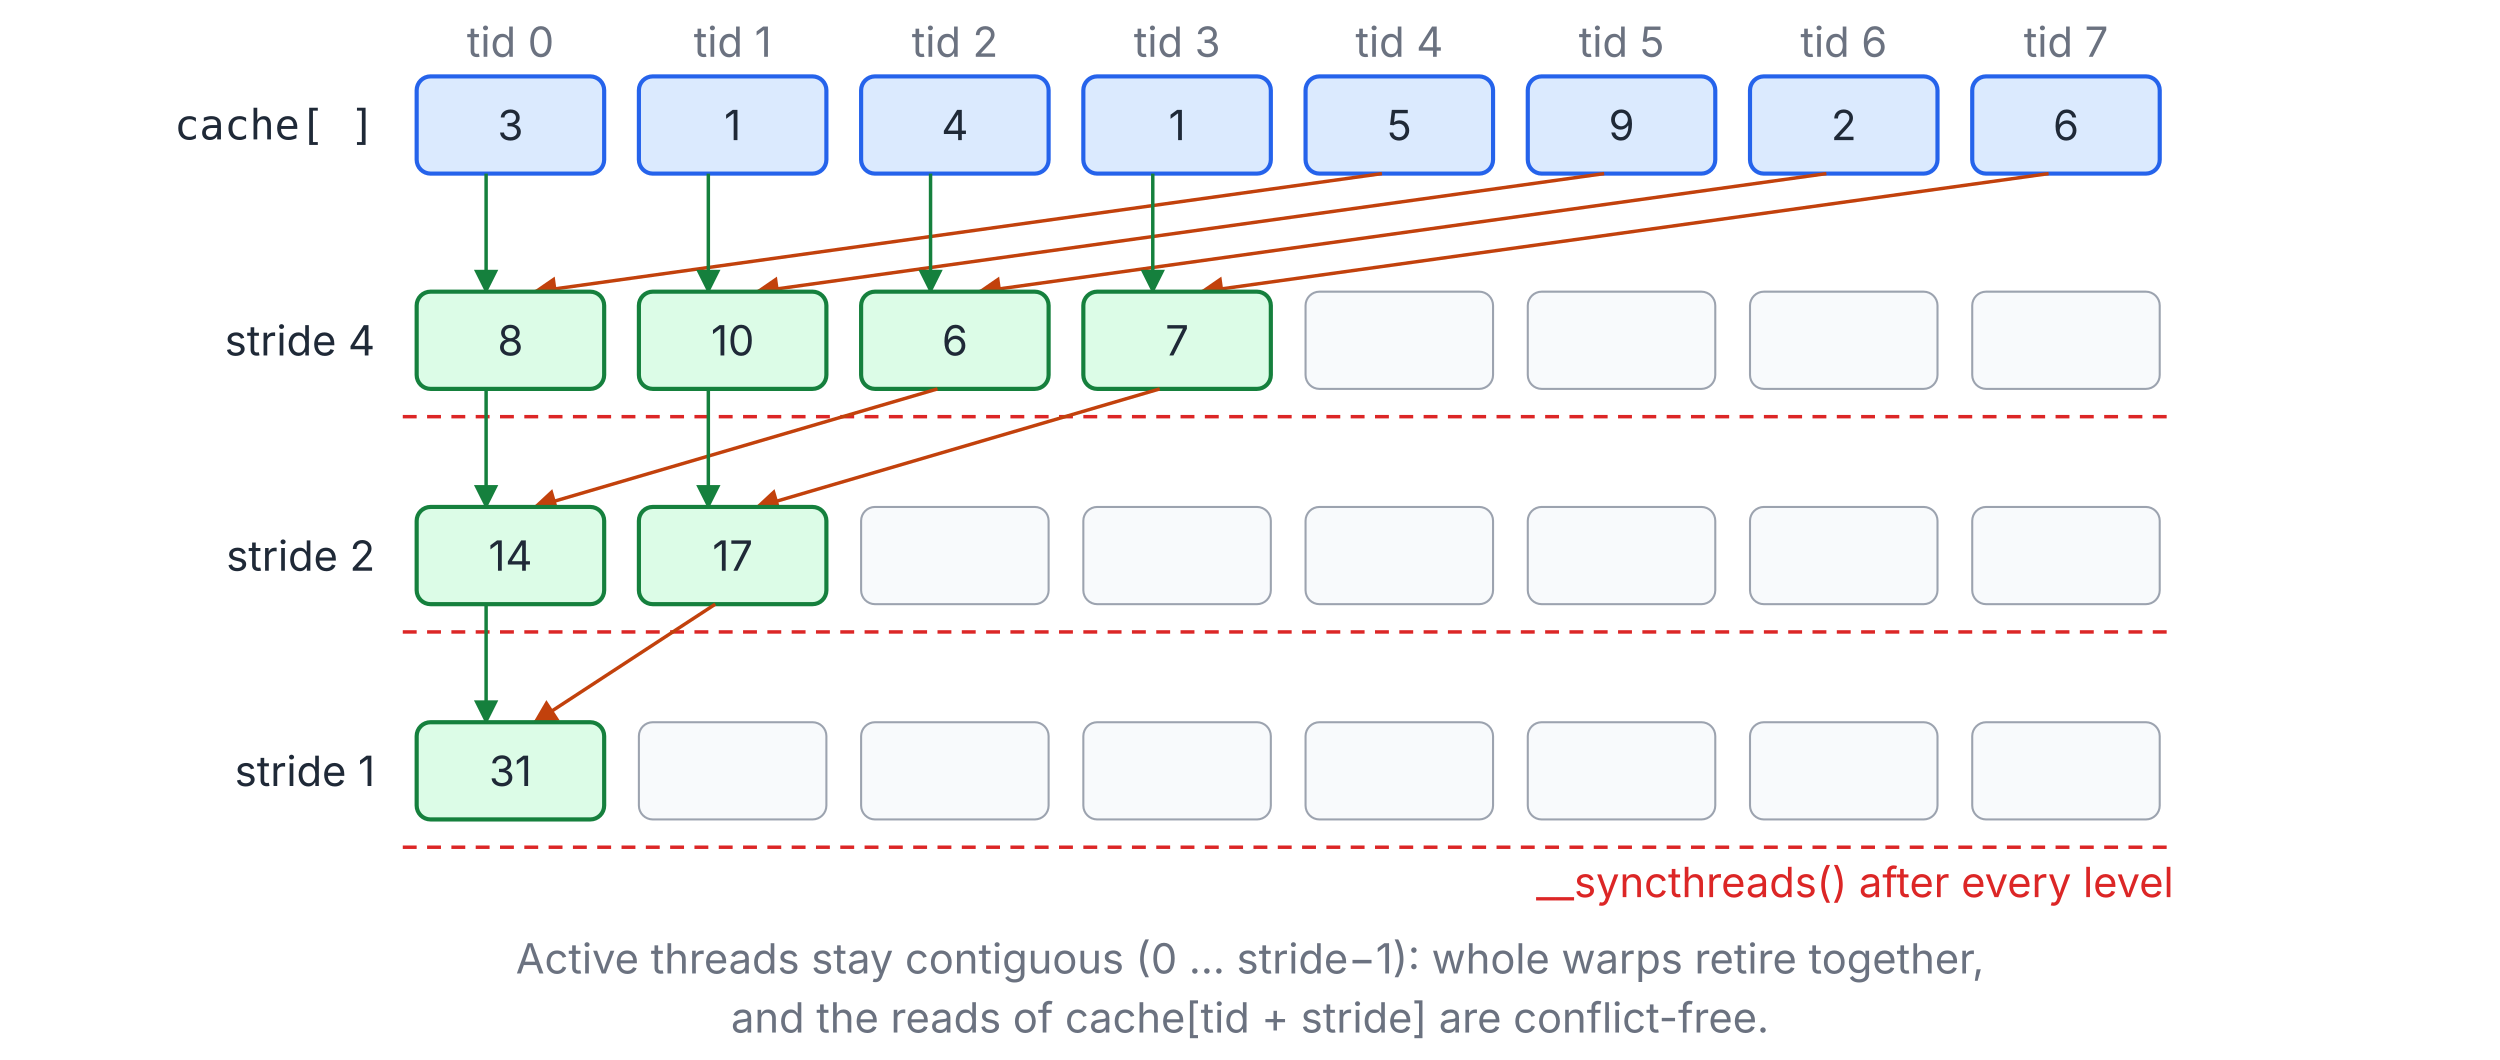
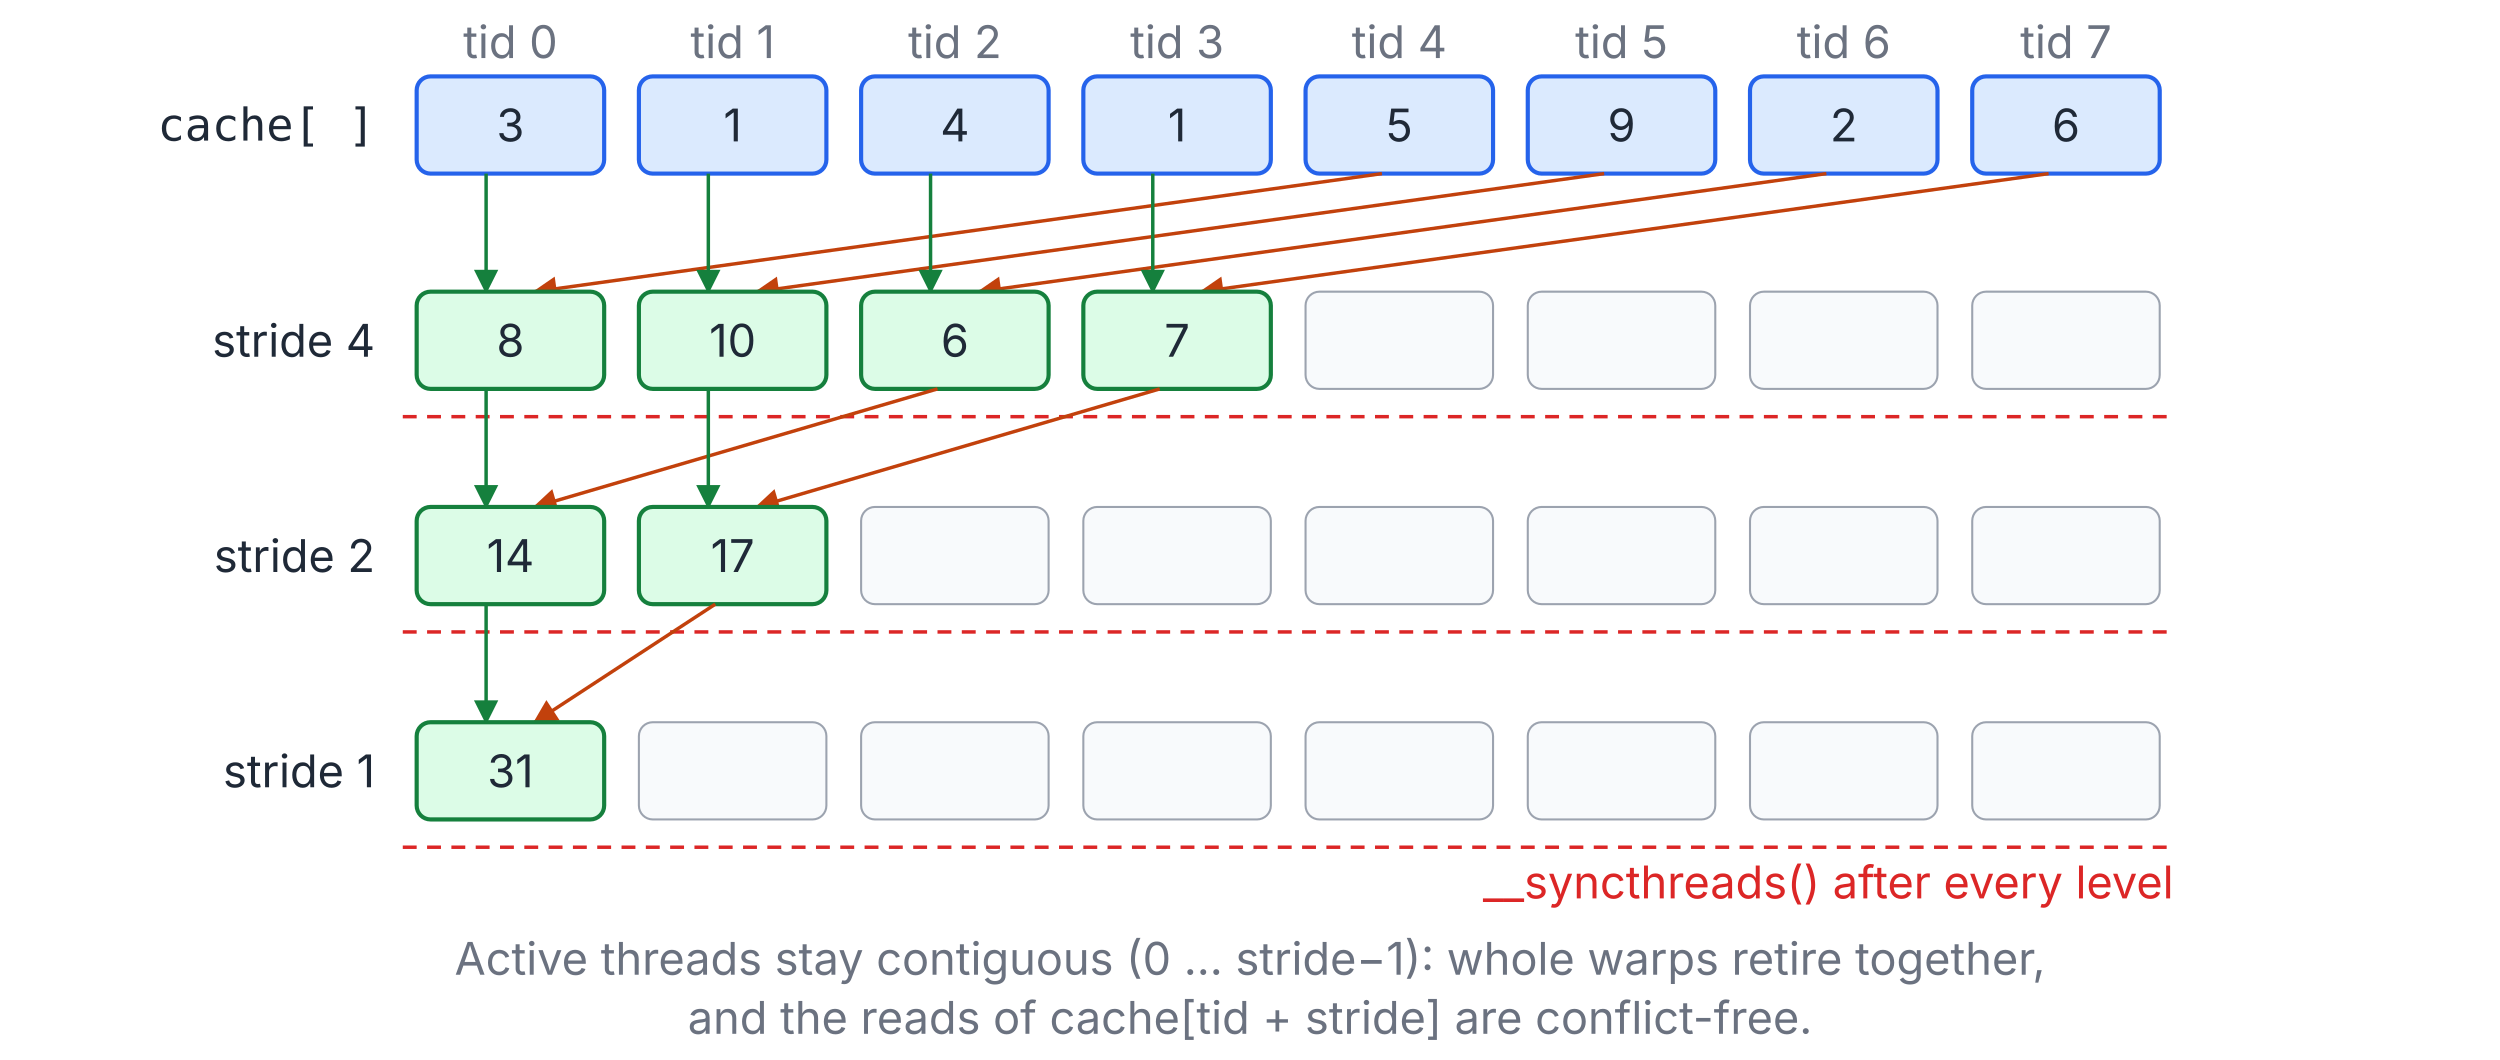
<svg xmlns="http://www.w3.org/2000/svg" viewBox="0 0 720 305" width="720" height="305" class="fig-svg" role="img">
-   <style>.fig-paper{fill:var(--fig-paper,#ffffff)}.fig-panel{fill:var(--fig-panel,#f8fafc)}.fig-none{fill:none}.s-ink{stroke:var(--fig-ink,#1f2937)}.t-ink{fill:var(--fig-ink,#1f2937)}.f-ink{fill:var(--fig-ink-soft,#f3f4f6)}.f-ink2{fill:var(--fig-ink-mid,#e5e7eb)}.k-ink{fill:var(--fig-ink,#1f2937)}.s-muted{stroke:var(--fig-muted,#6b7280)}.t-muted{fill:var(--fig-muted,#6b7280)}.f-muted{fill:var(--fig-muted-soft,#f9fafb)}.f-muted2{fill:var(--fig-muted-mid,#e5e7eb)}.k-muted{fill:var(--fig-muted,#6b7280)}.s-line{stroke:var(--fig-line,#9ca3af)}.t-line{fill:var(--fig-line,#9ca3af)}.f-line{fill:var(--fig-line-soft,#f3f4f6)}.f-line2{fill:var(--fig-line-mid,#d1d5db)}.k-line{fill:var(--fig-line,#9ca3af)}.s-a{stroke:var(--fig-a,#2563eb)}.t-a{fill:var(--fig-a,#2563eb)}.f-a{fill:var(--fig-a-soft,#dbeafe)}.f-a2{fill:var(--fig-a-mid,#93c5fd)}.k-a{fill:var(--fig-a,#2563eb)}.s-b{stroke:var(--fig-b,#c2410c)}.t-b{fill:var(--fig-b,#c2410c)}.f-b{fill:var(--fig-b-soft,#ffedd5)}.f-b2{fill:var(--fig-b-mid,#fdba74)}.k-b{fill:var(--fig-b,#c2410c)}.s-c{stroke:var(--fig-c,#15803d)}.t-c{fill:var(--fig-c,#15803d)}.f-c{fill:var(--fig-c-soft,#dcfce7)}.f-c2{fill:var(--fig-c-mid,#86efac)}.k-c{fill:var(--fig-c,#15803d)}.s-d{stroke:var(--fig-d,#7c3aed)}.t-d{fill:var(--fig-d,#7c3aed)}.f-d{fill:var(--fig-d-soft,#ede9fe)}.f-d2{fill:var(--fig-d-mid,#c4b5fd)}.k-d{fill:var(--fig-d,#7c3aed)}.s-hl{stroke:var(--fig-hl,#dc2626)}.t-hl{fill:var(--fig-hl,#dc2626)}.f-hl{fill:var(--fig-hl-soft,#fee2e2)}.f-hl2{fill:var(--fig-hl-mid,#fca5a5)}.k-hl{fill:var(--fig-hl,#dc2626)}.fig-txt{font-family:Inter,system-ui,-apple-system,'Segoe UI',sans-serif;font-size:14px}.fig-mono{font-family:'Ubuntu Mono',ui-monospace,Menlo,monospace;font-size:14px}.fig-small{font-size:12px}.fig-tiny{font-size:9.5px}.fig-big{font-size:16px}.fig-bold{font-weight:600}.fig-it{font-style:italic}</style>
+   <style>.fig-paper{fill:var(--fig-paper,#ffffff)}.fig-panel{fill:var(--fig-panel,#f8fafc)}.fig-none{fill:none}.s-ink{stroke:var(--fig-ink,#1f2937)}.t-ink{fill:var(--fig-ink,#1f2937)}.f-ink{fill:var(--fig-ink-soft,#f3f4f6)}.f-ink2{fill:var(--fig-ink-mid,#e5e7eb)}.k-ink{fill:var(--fig-ink,#1f2937)}.s-muted{stroke:var(--fig-muted,#6b7280)}.t-muted{fill:var(--fig-muted,#6b7280)}.f-muted{fill:var(--fig-muted-soft,#f9fafb)}.f-muted2{fill:var(--fig-muted-mid,#e5e7eb)}.k-muted{fill:var(--fig-muted,#6b7280)}.s-line{stroke:var(--fig-line,#9ca3af)}.t-line{fill:var(--fig-line,#9ca3af)}.f-line{fill:var(--fig-line-soft,#f3f4f6)}.f-line2{fill:var(--fig-line-mid,#d1d5db)}.k-line{fill:var(--fig-line,#9ca3af)}.s-a{stroke:var(--fig-a,#2563eb)}.t-a{fill:var(--fig-a,#2563eb)}.f-a{fill:var(--fig-a-soft,#dbeafe)}.f-a2{fill:var(--fig-a-mid,#93c5fd)}.k-a{fill:var(--fig-a,#2563eb)}.s-b{stroke:var(--fig-b,#c2410c)}.t-b{fill:var(--fig-b,#c2410c)}.f-b{fill:var(--fig-b-soft,#ffedd5)}.f-b2{fill:var(--fig-b-mid,#fdba74)}.k-b{fill:var(--fig-b,#c2410c)}.s-c{stroke:var(--fig-c,#15803d)}.t-c{fill:var(--fig-c,#15803d)}.f-c{fill:var(--fig-c-soft,#dcfce7)}.f-c2{fill:var(--fig-c-mid,#86efac)}.k-c{fill:var(--fig-c,#15803d)}.s-d{stroke:var(--fig-d,#7c3aed)}.t-d{fill:var(--fig-d,#7c3aed)}.f-d{fill:var(--fig-d-soft,#ede9fe)}.f-d2{fill:var(--fig-d-mid,#c4b5fd)}.k-d{fill:var(--fig-d,#7c3aed)}.s-hl{stroke:var(--fig-hl,#dc2626)}.t-hl{fill:var(--fig-hl,#dc2626)}.f-hl{fill:var(--fig-hl-soft,#fee2e2)}.f-hl2{fill:var(--fig-hl-mid,#fca5a5)}.k-hl{fill:var(--fig-hl,#dc2626)}.fig-txt{font-family:Inter,system-ui,-apple-system,'Segoe UI',sans-serif;font-size:15px}.fig-mono{font-family:'Ubuntu Mono',ui-monospace,Menlo,monospace;font-size:15px}.fig-small{font-size:13px}.fig-tiny{font-size:11px}.fig-big{font-size:17px}.fig-plate{fill:var(--fig-paper,#ffffff);fill-opacity:.92}.fig-bold{font-weight:600}.fig-it{font-style:italic}</style>
  <defs>
    <marker id="ch03-tree-ah-ink" viewBox="0 0 10 10" refX="9" refY="5" markerWidth="7" markerHeight="7" orient="auto-start-reverse">
      <path d="M0,0 L10,5 L0,10 z" class="k-ink" />
    </marker>
    <marker id="ch03-tree-ah-muted" viewBox="0 0 10 10" refX="9" refY="5" markerWidth="7" markerHeight="7" orient="auto-start-reverse">
      <path d="M0,0 L10,5 L0,10 z" class="k-muted" />
    </marker>
    <marker id="ch03-tree-ah-a" viewBox="0 0 10 10" refX="9" refY="5" markerWidth="7" markerHeight="7" orient="auto-start-reverse">
      <path d="M0,0 L10,5 L0,10 z" class="k-a" />
    </marker>
    <marker id="ch03-tree-ah-b" viewBox="0 0 10 10" refX="9" refY="5" markerWidth="7" markerHeight="7" orient="auto-start-reverse">
      <path d="M0,0 L10,5 L0,10 z" class="k-b" />
    </marker>
    <marker id="ch03-tree-ah-c" viewBox="0 0 10 10" refX="9" refY="5" markerWidth="7" markerHeight="7" orient="auto-start-reverse">
      <path d="M0,0 L10,5 L0,10 z" class="k-c" />
    </marker>
    <marker id="ch03-tree-ah-d" viewBox="0 0 10 10" refX="9" refY="5" markerWidth="7" markerHeight="7" orient="auto-start-reverse">
      <path d="M0,0 L10,5 L0,10 z" class="k-d" />
    </marker>
    <marker id="ch03-tree-ah-hl" viewBox="0 0 10 10" refX="9" refY="5" markerWidth="7" markerHeight="7" orient="auto-start-reverse">
      <path d="M0,0 L10,5 L0,10 z" class="k-hl" />
    </marker>
  </defs>
  <rect x="0" y="0" width="720" height="305" class="fig-paper" />
  <text x="108" y="36" text-anchor="end" dominant-baseline="central" class="fig-mono t-ink fig-small">cache[ ]</text>
  <rect x="120" y="22" width="54" height="28" rx="4" class="f-a s-a" stroke-width="1.2" />
  <text x="147" y="36" text-anchor="middle" dominant-baseline="central" class="fig-txt t-ink fig-small">3</text>
  <text x="147" y="12" text-anchor="middle" dominant-baseline="central" class="fig-txt t-muted fig-small">tid 0</text>
  <rect x="184" y="22" width="54" height="28" rx="4" class="f-a s-a" stroke-width="1.2" />
  <text x="211" y="36" text-anchor="middle" dominant-baseline="central" class="fig-txt t-ink fig-small">1</text>
  <text x="211" y="12" text-anchor="middle" dominant-baseline="central" class="fig-txt t-muted fig-small">tid 1</text>
  <rect x="248" y="22" width="54" height="28" rx="4" class="f-a s-a" stroke-width="1.2" />
  <text x="275" y="36" text-anchor="middle" dominant-baseline="central" class="fig-txt t-ink fig-small">4</text>
  <text x="275" y="12" text-anchor="middle" dominant-baseline="central" class="fig-txt t-muted fig-small">tid 2</text>
  <rect x="312" y="22" width="54" height="28" rx="4" class="f-a s-a" stroke-width="1.2" />
  <text x="339" y="36" text-anchor="middle" dominant-baseline="central" class="fig-txt t-ink fig-small">1</text>
  <text x="339" y="12" text-anchor="middle" dominant-baseline="central" class="fig-txt t-muted fig-small">tid 3</text>
  <rect x="376" y="22" width="54" height="28" rx="4" class="f-a s-a" stroke-width="1.2" />
  <text x="403" y="36" text-anchor="middle" dominant-baseline="central" class="fig-txt t-ink fig-small">5</text>
  <text x="403" y="12" text-anchor="middle" dominant-baseline="central" class="fig-txt t-muted fig-small">tid 4</text>
  <rect x="440" y="22" width="54" height="28" rx="4" class="f-a s-a" stroke-width="1.2" />
  <text x="467" y="36" text-anchor="middle" dominant-baseline="central" class="fig-txt t-ink fig-small">9</text>
  <text x="467" y="12" text-anchor="middle" dominant-baseline="central" class="fig-txt t-muted fig-small">tid 5</text>
  <rect x="504" y="22" width="54" height="28" rx="4" class="f-a s-a" stroke-width="1.2" />
  <text x="531" y="36" text-anchor="middle" dominant-baseline="central" class="fig-txt t-ink fig-small">2</text>
  <text x="531" y="12" text-anchor="middle" dominant-baseline="central" class="fig-txt t-muted fig-small">tid 6</text>
  <rect x="568" y="22" width="54" height="28" rx="4" class="f-a s-a" stroke-width="1.2" />
  <text x="595" y="36" text-anchor="middle" dominant-baseline="central" class="fig-txt t-ink fig-small">6</text>
  <text x="595" y="12" text-anchor="middle" dominant-baseline="central" class="fig-txt t-muted fig-small">tid 7</text>
  <text x="108" y="98" text-anchor="end" dominant-baseline="central" class="fig-txt t-ink fig-small">stride 4</text>
  <line x1="140" y1="50" x2="140" y2="84" class="s-c" stroke-width="1" marker-end="url(#ch03-tree-ah-c)" />
  <line x1="398" y1="50" x2="154" y2="84" class="s-b" stroke-width="1" marker-end="url(#ch03-tree-ah-b)" />
  <rect x="120" y="84" width="54" height="28" rx="4" class="f-c s-c" stroke-width="1.2" />
  <text x="147" y="98" text-anchor="middle" dominant-baseline="central" class="fig-txt t-ink fig-small">8</text>
  <line x1="204" y1="50" x2="204" y2="84" class="s-c" stroke-width="1" marker-end="url(#ch03-tree-ah-c)" />
  <line x1="462" y1="50" x2="218" y2="84" class="s-b" stroke-width="1" marker-end="url(#ch03-tree-ah-b)" />
  <rect x="184" y="84" width="54" height="28" rx="4" class="f-c s-c" stroke-width="1.2" />
  <text x="211" y="98" text-anchor="middle" dominant-baseline="central" class="fig-txt t-ink fig-small">10</text>
  <line x1="268" y1="50" x2="268" y2="84" class="s-c" stroke-width="1" marker-end="url(#ch03-tree-ah-c)" />
  <line x1="526" y1="50" x2="282" y2="84" class="s-b" stroke-width="1" marker-end="url(#ch03-tree-ah-b)" />
  <rect x="248" y="84" width="54" height="28" rx="4" class="f-c s-c" stroke-width="1.2" />
  <text x="275" y="98" text-anchor="middle" dominant-baseline="central" class="fig-txt t-ink fig-small">6</text>
  <line x1="332" y1="50" x2="332" y2="84" class="s-c" stroke-width="1" marker-end="url(#ch03-tree-ah-c)" />
  <line x1="590" y1="50" x2="346" y2="84" class="s-b" stroke-width="1" marker-end="url(#ch03-tree-ah-b)" />
  <rect x="312" y="84" width="54" height="28" rx="4" class="f-c s-c" stroke-width="1.2" />
  <text x="339" y="98" text-anchor="middle" dominant-baseline="central" class="fig-txt t-ink fig-small">7</text>
  <rect x="376" y="84" width="54" height="28" rx="4" class="fig-panel s-line" stroke-width="0.6" />
  <rect x="440" y="84" width="54" height="28" rx="4" class="fig-panel s-line" stroke-width="0.6" />
  <rect x="504" y="84" width="54" height="28" rx="4" class="fig-panel s-line" stroke-width="0.6" />
  <rect x="568" y="84" width="54" height="28" rx="4" class="fig-panel s-line" stroke-width="0.6" />
  <line x1="116" y1="120" x2="626" y2="120" class="s-hl" stroke-width="1" stroke-dasharray="4 3" />
  <text x="108" y="160" text-anchor="end" dominant-baseline="central" class="fig-txt t-ink fig-small">stride 2</text>
  <line x1="140" y1="112" x2="140" y2="146" class="s-c" stroke-width="1" marker-end="url(#ch03-tree-ah-c)" />
  <line x1="270" y1="112" x2="154" y2="146" class="s-b" stroke-width="1" marker-end="url(#ch03-tree-ah-b)" />
  <rect x="120" y="146" width="54" height="28" rx="4" class="f-c s-c" stroke-width="1.2" />
  <text x="147" y="160" text-anchor="middle" dominant-baseline="central" class="fig-txt t-ink fig-small">14</text>
  <line x1="204" y1="112" x2="204" y2="146" class="s-c" stroke-width="1" marker-end="url(#ch03-tree-ah-c)" />
  <line x1="334" y1="112" x2="218" y2="146" class="s-b" stroke-width="1" marker-end="url(#ch03-tree-ah-b)" />
  <rect x="184" y="146" width="54" height="28" rx="4" class="f-c s-c" stroke-width="1.2" />
  <text x="211" y="160" text-anchor="middle" dominant-baseline="central" class="fig-txt t-ink fig-small">17</text>
  <rect x="248" y="146" width="54" height="28" rx="4" class="fig-panel s-line" stroke-width="0.6" />
  <rect x="312" y="146" width="54" height="28" rx="4" class="fig-panel s-line" stroke-width="0.6" />
  <rect x="376" y="146" width="54" height="28" rx="4" class="fig-panel s-line" stroke-width="0.6" />
  <rect x="440" y="146" width="54" height="28" rx="4" class="fig-panel s-line" stroke-width="0.6" />
  <rect x="504" y="146" width="54" height="28" rx="4" class="fig-panel s-line" stroke-width="0.6" />
  <rect x="568" y="146" width="54" height="28" rx="4" class="fig-panel s-line" stroke-width="0.6" />
  <line x1="116" y1="182" x2="626" y2="182" class="s-hl" stroke-width="1" stroke-dasharray="4 3" />
  <text x="108" y="222" text-anchor="end" dominant-baseline="central" class="fig-txt t-ink fig-small">stride 1</text>
  <line x1="140" y1="174" x2="140" y2="208" class="s-c" stroke-width="1" marker-end="url(#ch03-tree-ah-c)" />
  <line x1="206" y1="174" x2="154" y2="208" class="s-b" stroke-width="1" marker-end="url(#ch03-tree-ah-b)" />
  <rect x="120" y="208" width="54" height="28" rx="4" class="f-c s-c" stroke-width="1.2" />
  <text x="147" y="222" text-anchor="middle" dominant-baseline="central" class="fig-txt t-ink fig-small">31</text>
  <rect x="184" y="208" width="54" height="28" rx="4" class="fig-panel s-line" stroke-width="0.6" />
  <rect x="248" y="208" width="54" height="28" rx="4" class="fig-panel s-line" stroke-width="0.6" />
  <rect x="312" y="208" width="54" height="28" rx="4" class="fig-panel s-line" stroke-width="0.6" />
  <rect x="376" y="208" width="54" height="28" rx="4" class="fig-panel s-line" stroke-width="0.6" />
  <rect x="440" y="208" width="54" height="28" rx="4" class="fig-panel s-line" stroke-width="0.6" />
  <rect x="504" y="208" width="54" height="28" rx="4" class="fig-panel s-line" stroke-width="0.6" />
  <rect x="568" y="208" width="54" height="28" rx="4" class="fig-panel s-line" stroke-width="0.6" />
  <line x1="116" y1="244" x2="626" y2="244" class="s-hl" stroke-width="1" stroke-dasharray="4 3" />
  <text x="626" y="254" text-anchor="end" dominant-baseline="central" class="fig-txt t-hl fig-small">__syncthreads() after every level</text>
  <text x="360" y="276" text-anchor="middle" dominant-baseline="central" class="fig-txt t-muted fig-small">Active threads stay contiguous (0 … stride−1): whole warps retire together,</text>
  <text x="360" y="293" text-anchor="middle" dominant-baseline="central" class="fig-txt t-muted fig-small">and the reads of cache[tid + stride] are conflict-free.</text>
</svg>
